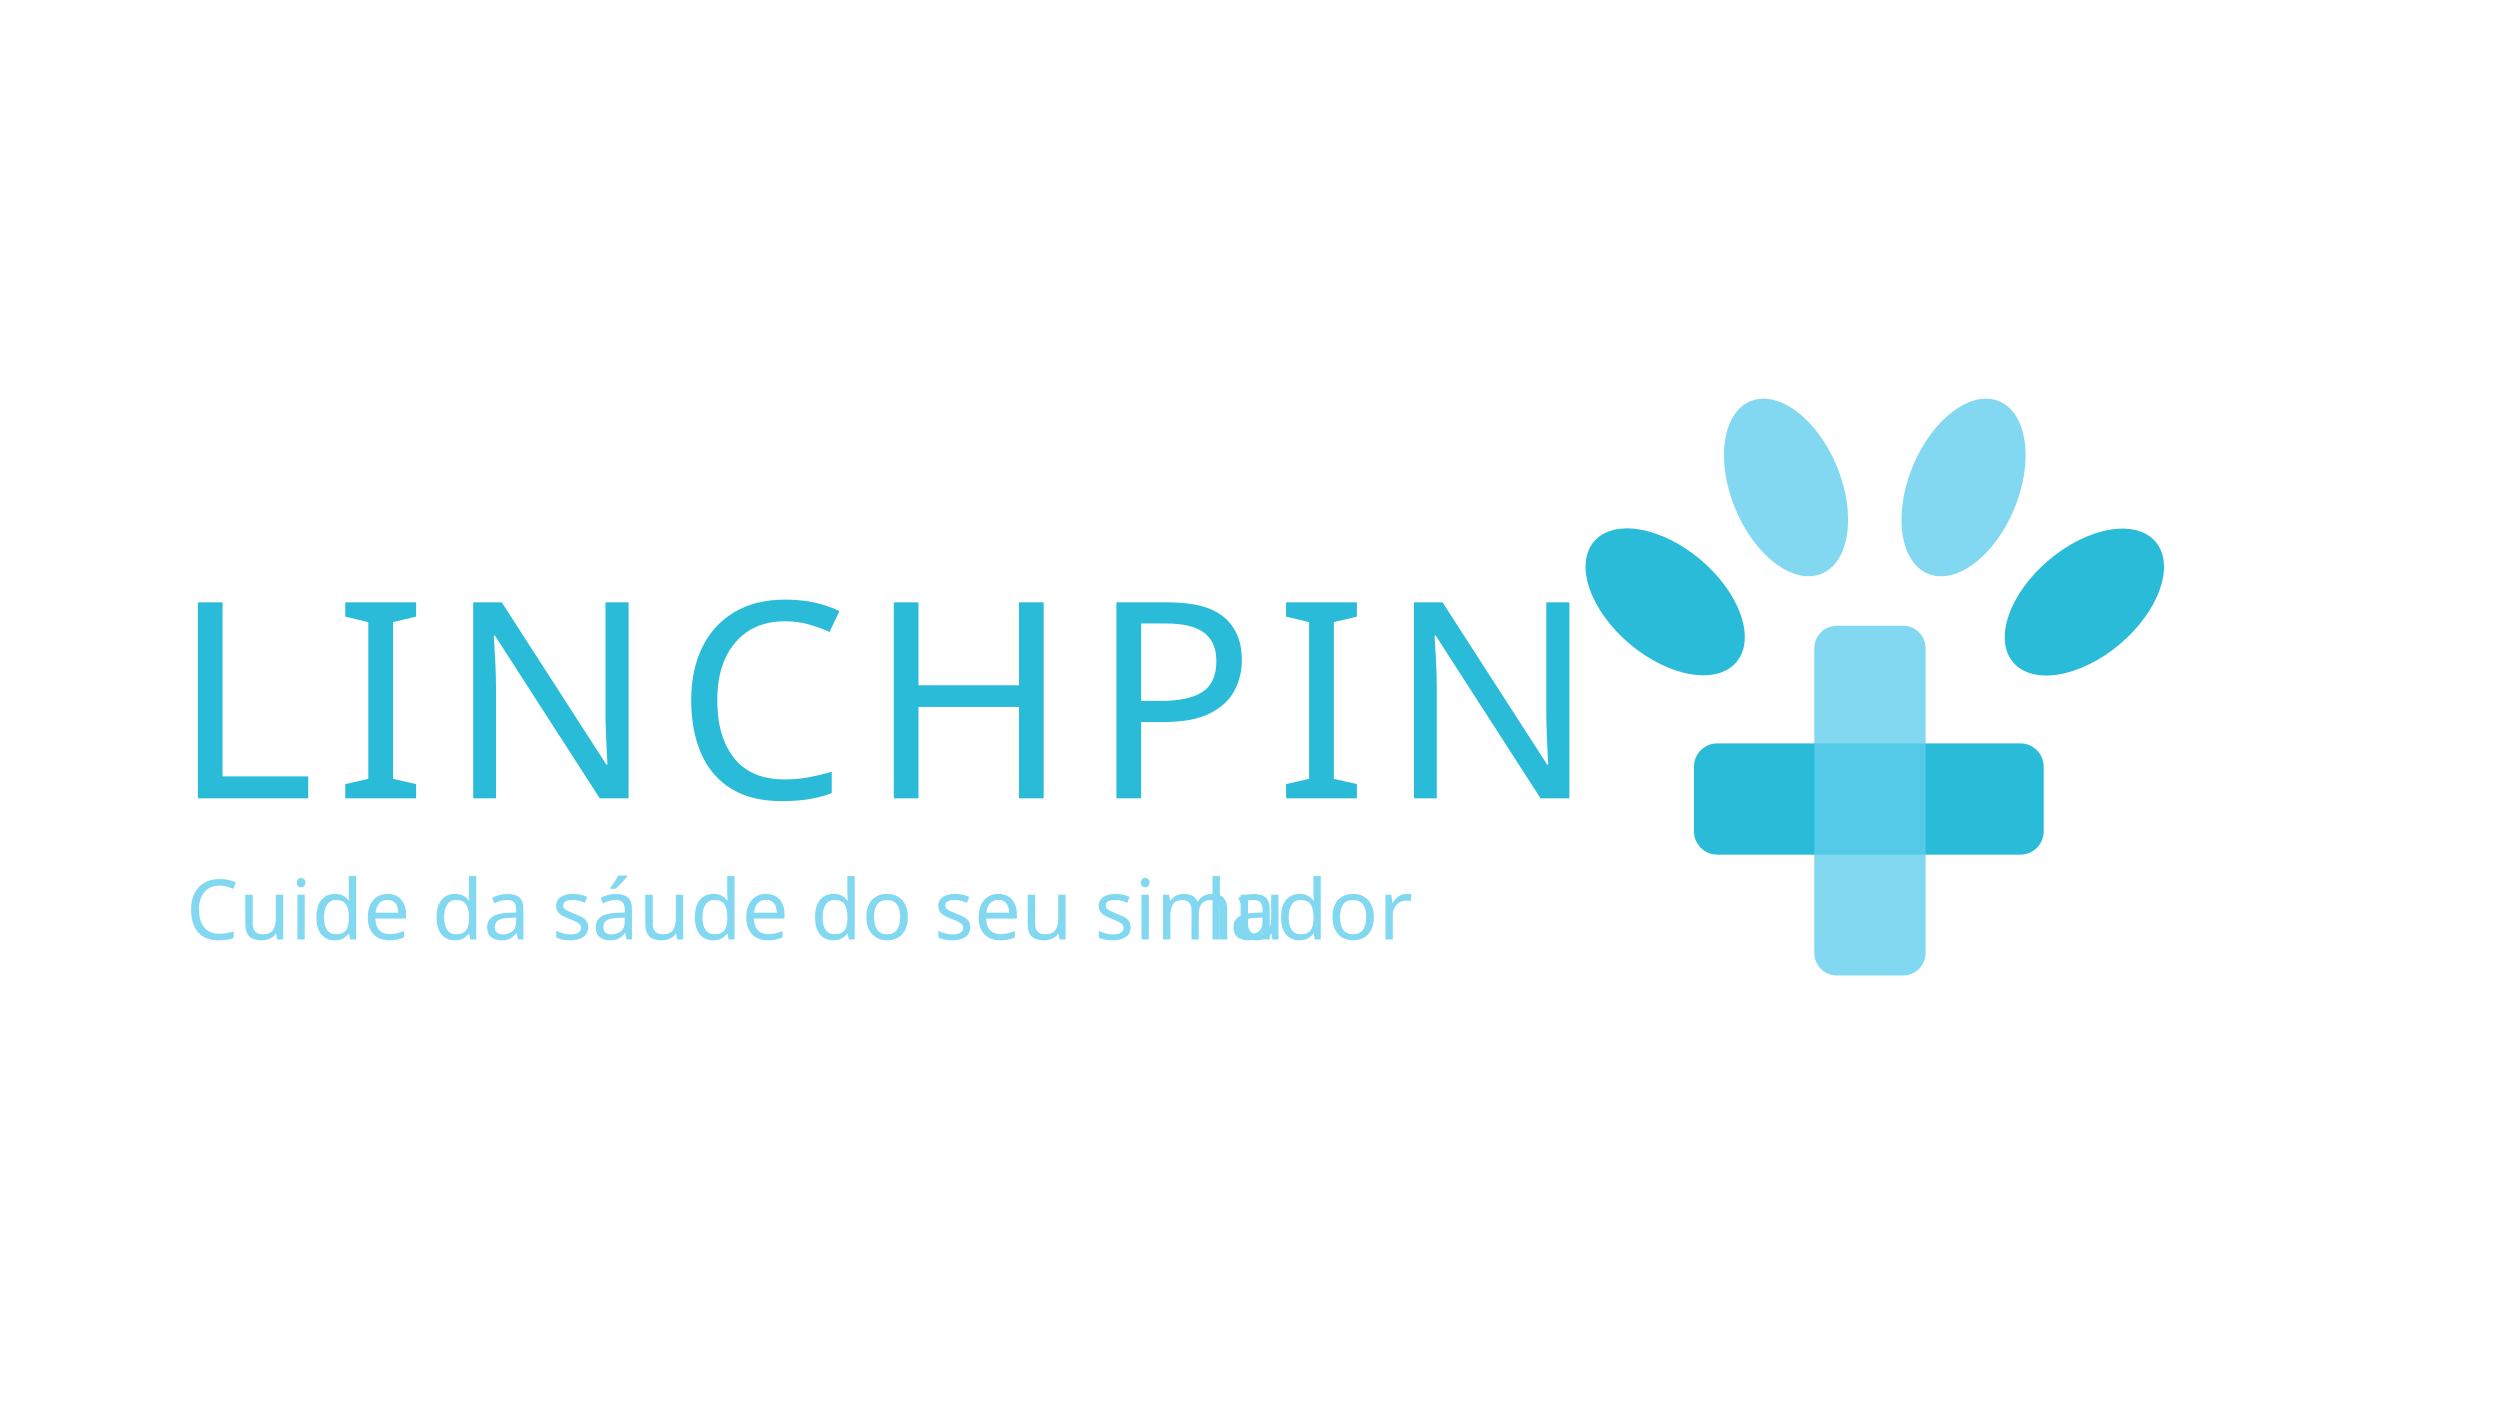
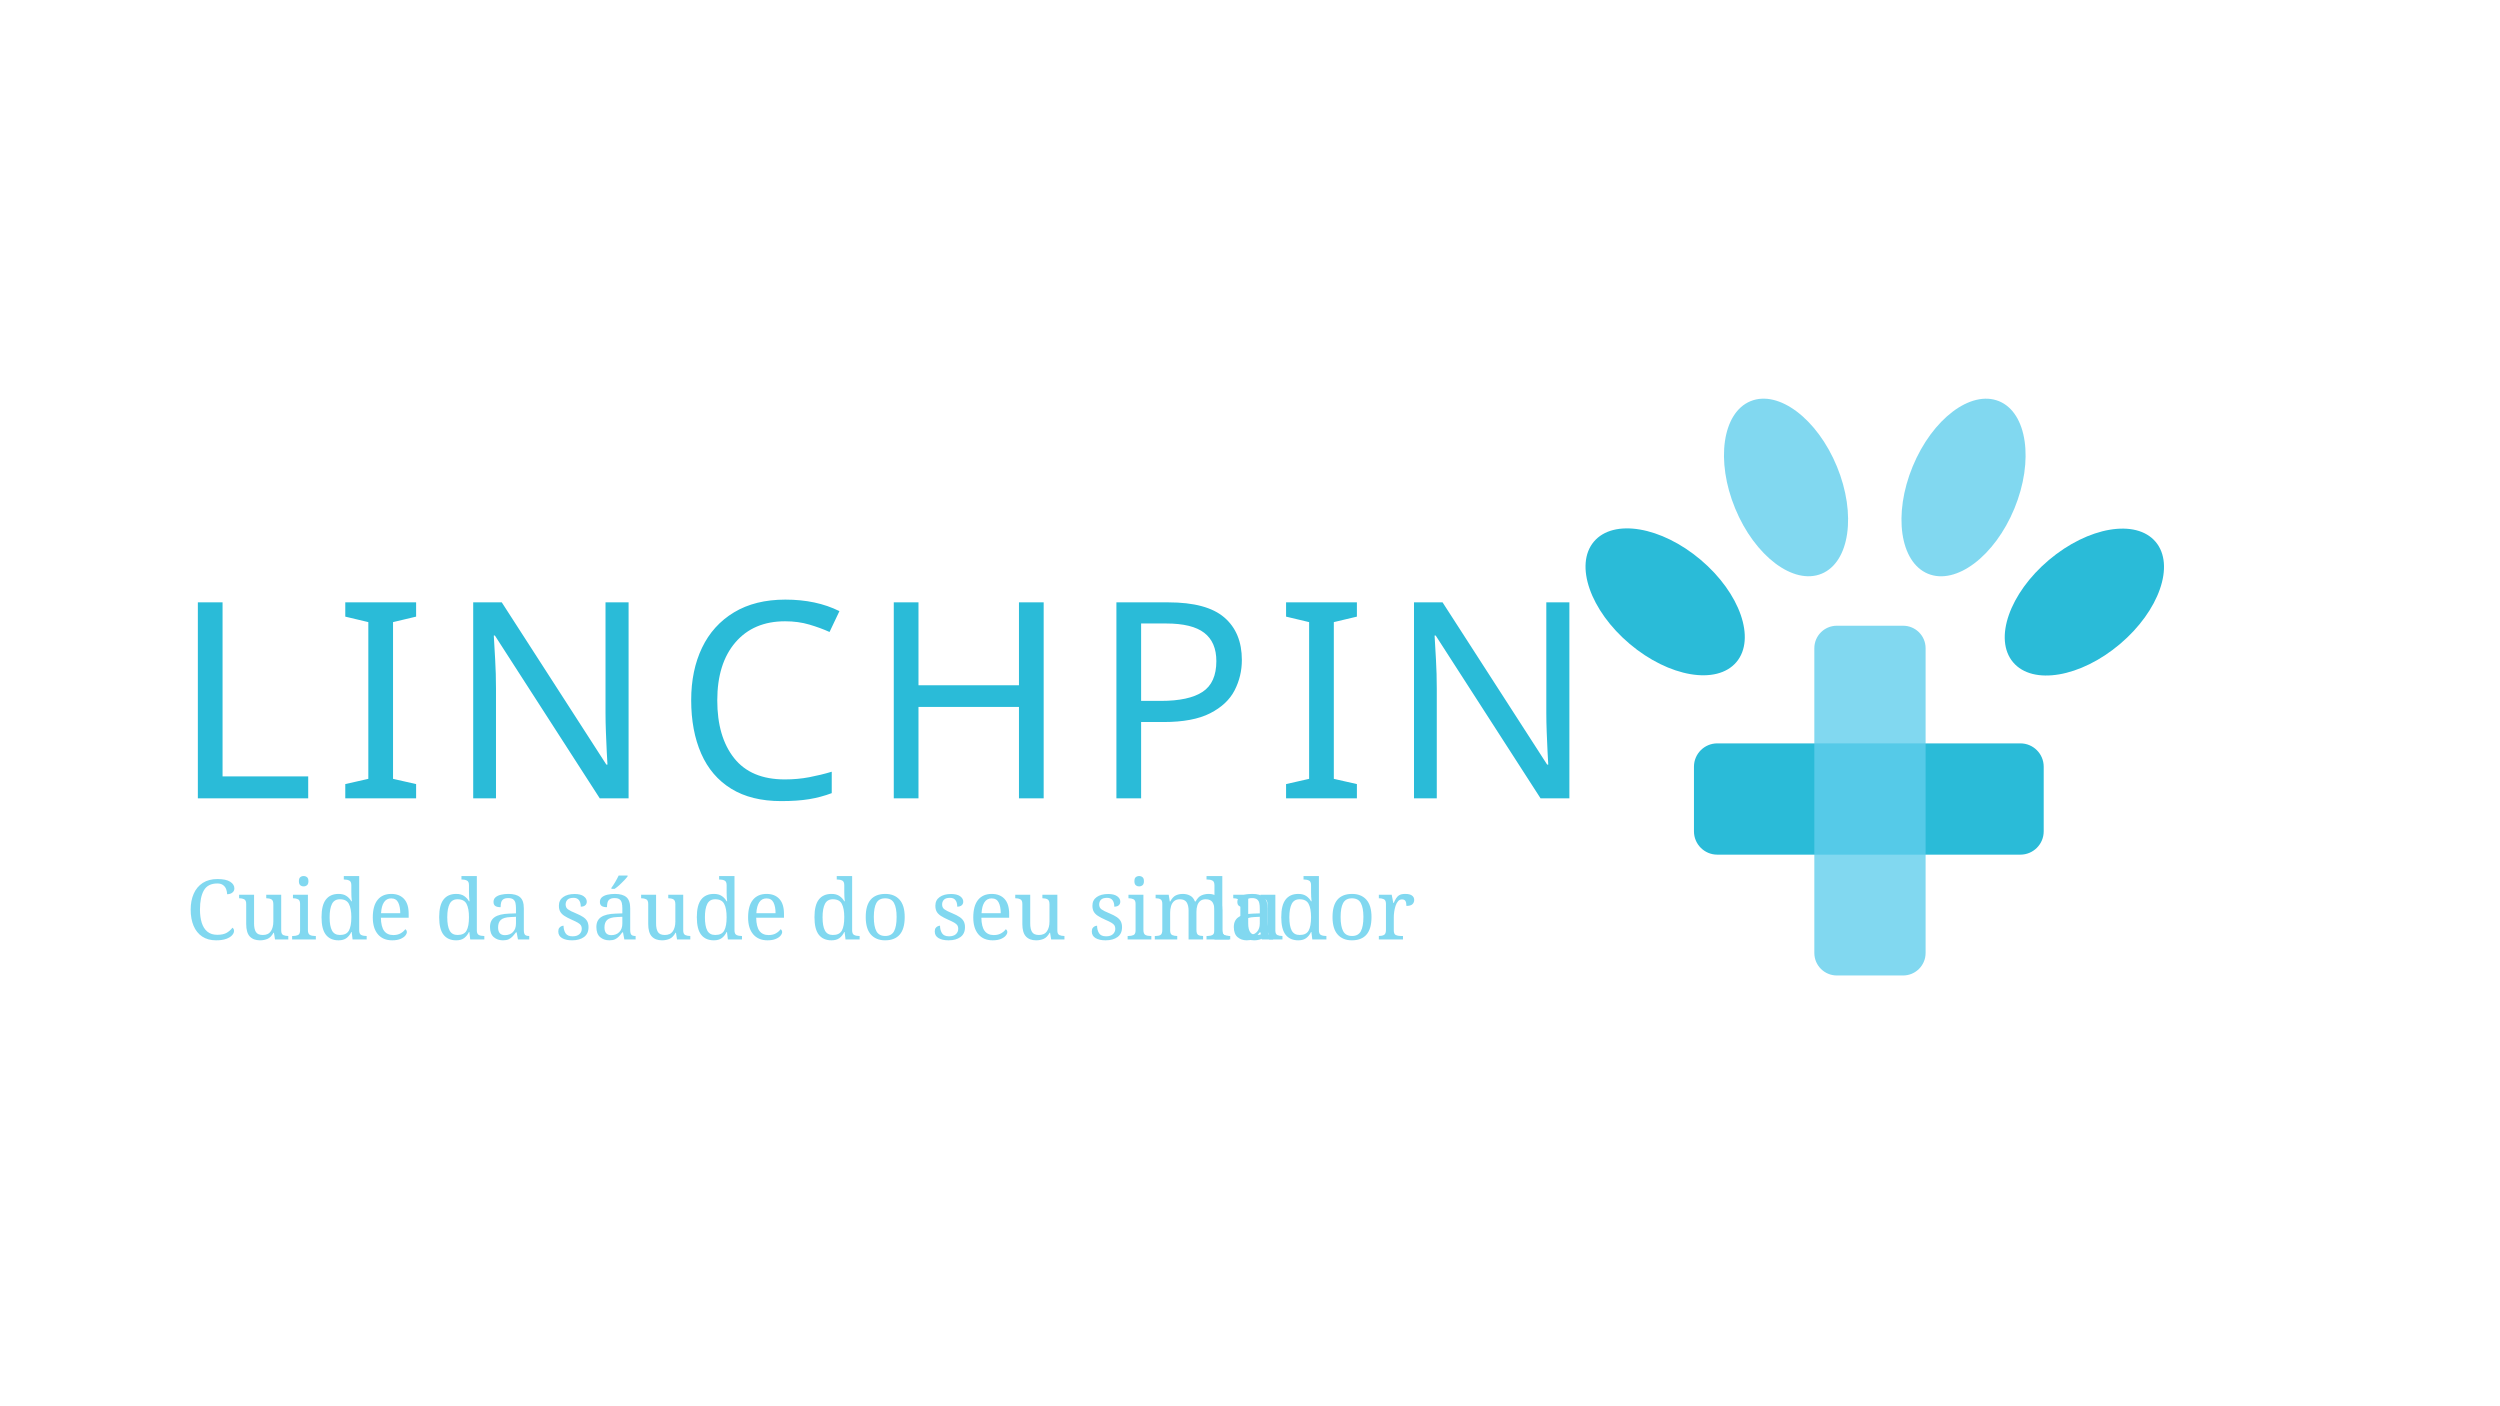
<svg xmlns="http://www.w3.org/2000/svg" id="Layer_1" data-name="Layer 1" viewBox="0 0 1366 768">
  <defs>
-     <style>.cls-1,.cls-4{fill:#2abbd8;}.cls-2,.cls-5{opacity:0.79;}.cls-3,.cls-5{fill:#60ceec;}.cls-4{font-size:150px;font-family:Exo-DemiBold, Exo;font-weight:300;letter-spacing:0.07em;}.cls-5{font-size:45.62px;font-family:Exo-Regular, Exo;}.cls-6{letter-spacing:-0.01em;}</style>
+     <style>
+         .cls-1,
+         .cls-4{fill:#2abbd8;}
+         .cls-2,.cls-5{opacity:0.79;}
+         .cls-3,.cls-5{fill:#60ceec;}
+         .cls-4{font-size:150px;font-family:Exo-DemiBold, Exo;font-weight:300;letter-spacing:0.07em;}
+         .cls-5{font-size:45.62px;font-family:Georgia}
+         .cls-6{letter-spacing:-0.01em;}
+   </style>
  </defs>
  <rect class="cls-1" x="925.58" y="406.18" width="191.1" height="60.8" rx="12.74" />
  <g class="cls-2">
    <rect class="cls-3" x="991.35" y="341.9" width="60.8" height="191.1" rx="12.29" />
  </g>
  <ellipse class="cls-1" cx="1138.87" cy="328.9" rx="50.98" ry="30.07" transform="translate(56.83 813.04) rotate(-40.21)" />
  <g class="cls-2">
    <ellipse class="cls-3" cx="1072.86" cy="266.36" rx="50.98" ry="30.07" transform="translate(418.09 1157) rotate(-67.62)" />
  </g>
  <ellipse class="cls-1" cx="909.88" cy="328.9" rx="30.07" ry="50.98" transform="translate(71.26 811.37) rotate(-49.79)" />
  <g class="cls-2">
    <ellipse class="cls-3" cx="975.89" cy="266.36" rx="30.07" ry="50.98" transform="translate(-27.91 391.62) rotate(-22.38)" />
  </g>
  <text class="cls-4" transform="translate(93.56 436.22)">LINCHPIN</text>
  <text class="cls-5" transform="translate(101.59 513.34)">Cuide da sáude do seu simu<tspan class="cls-6" x="557.06" y="0">l</tspan>
    <tspan x="570.29" y="0">ador</tspan>
  </text>
</svg>
